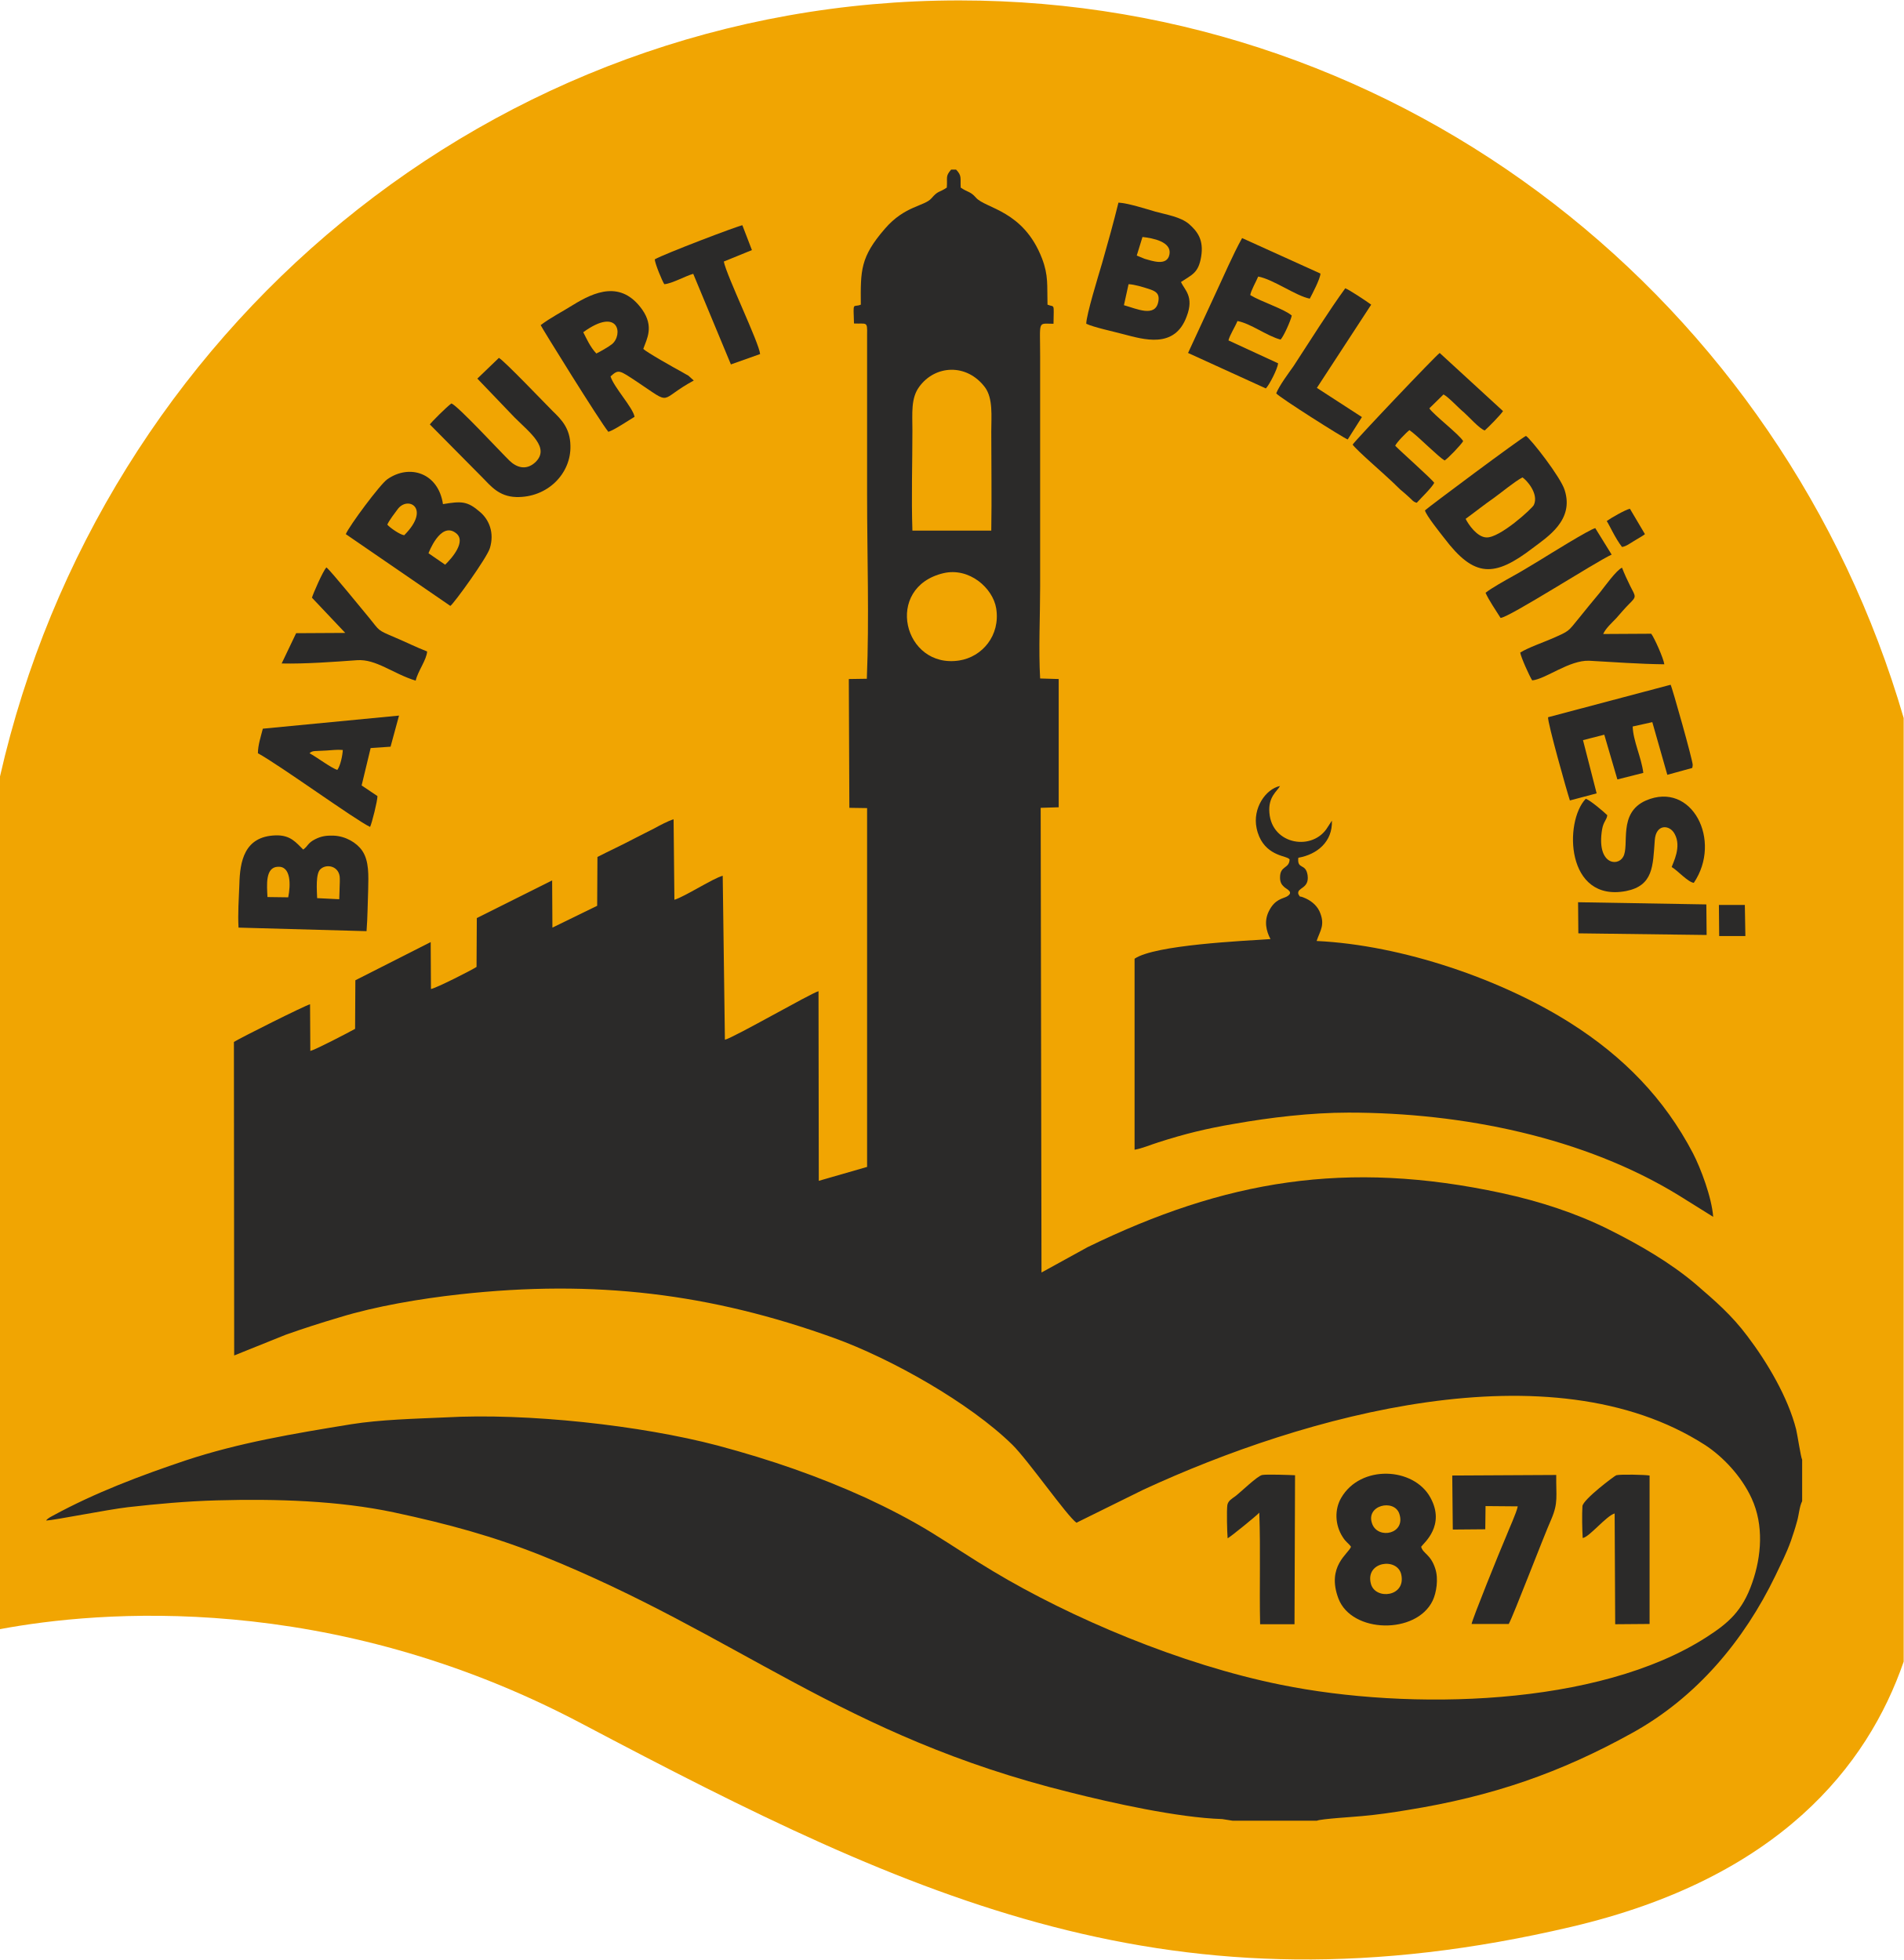
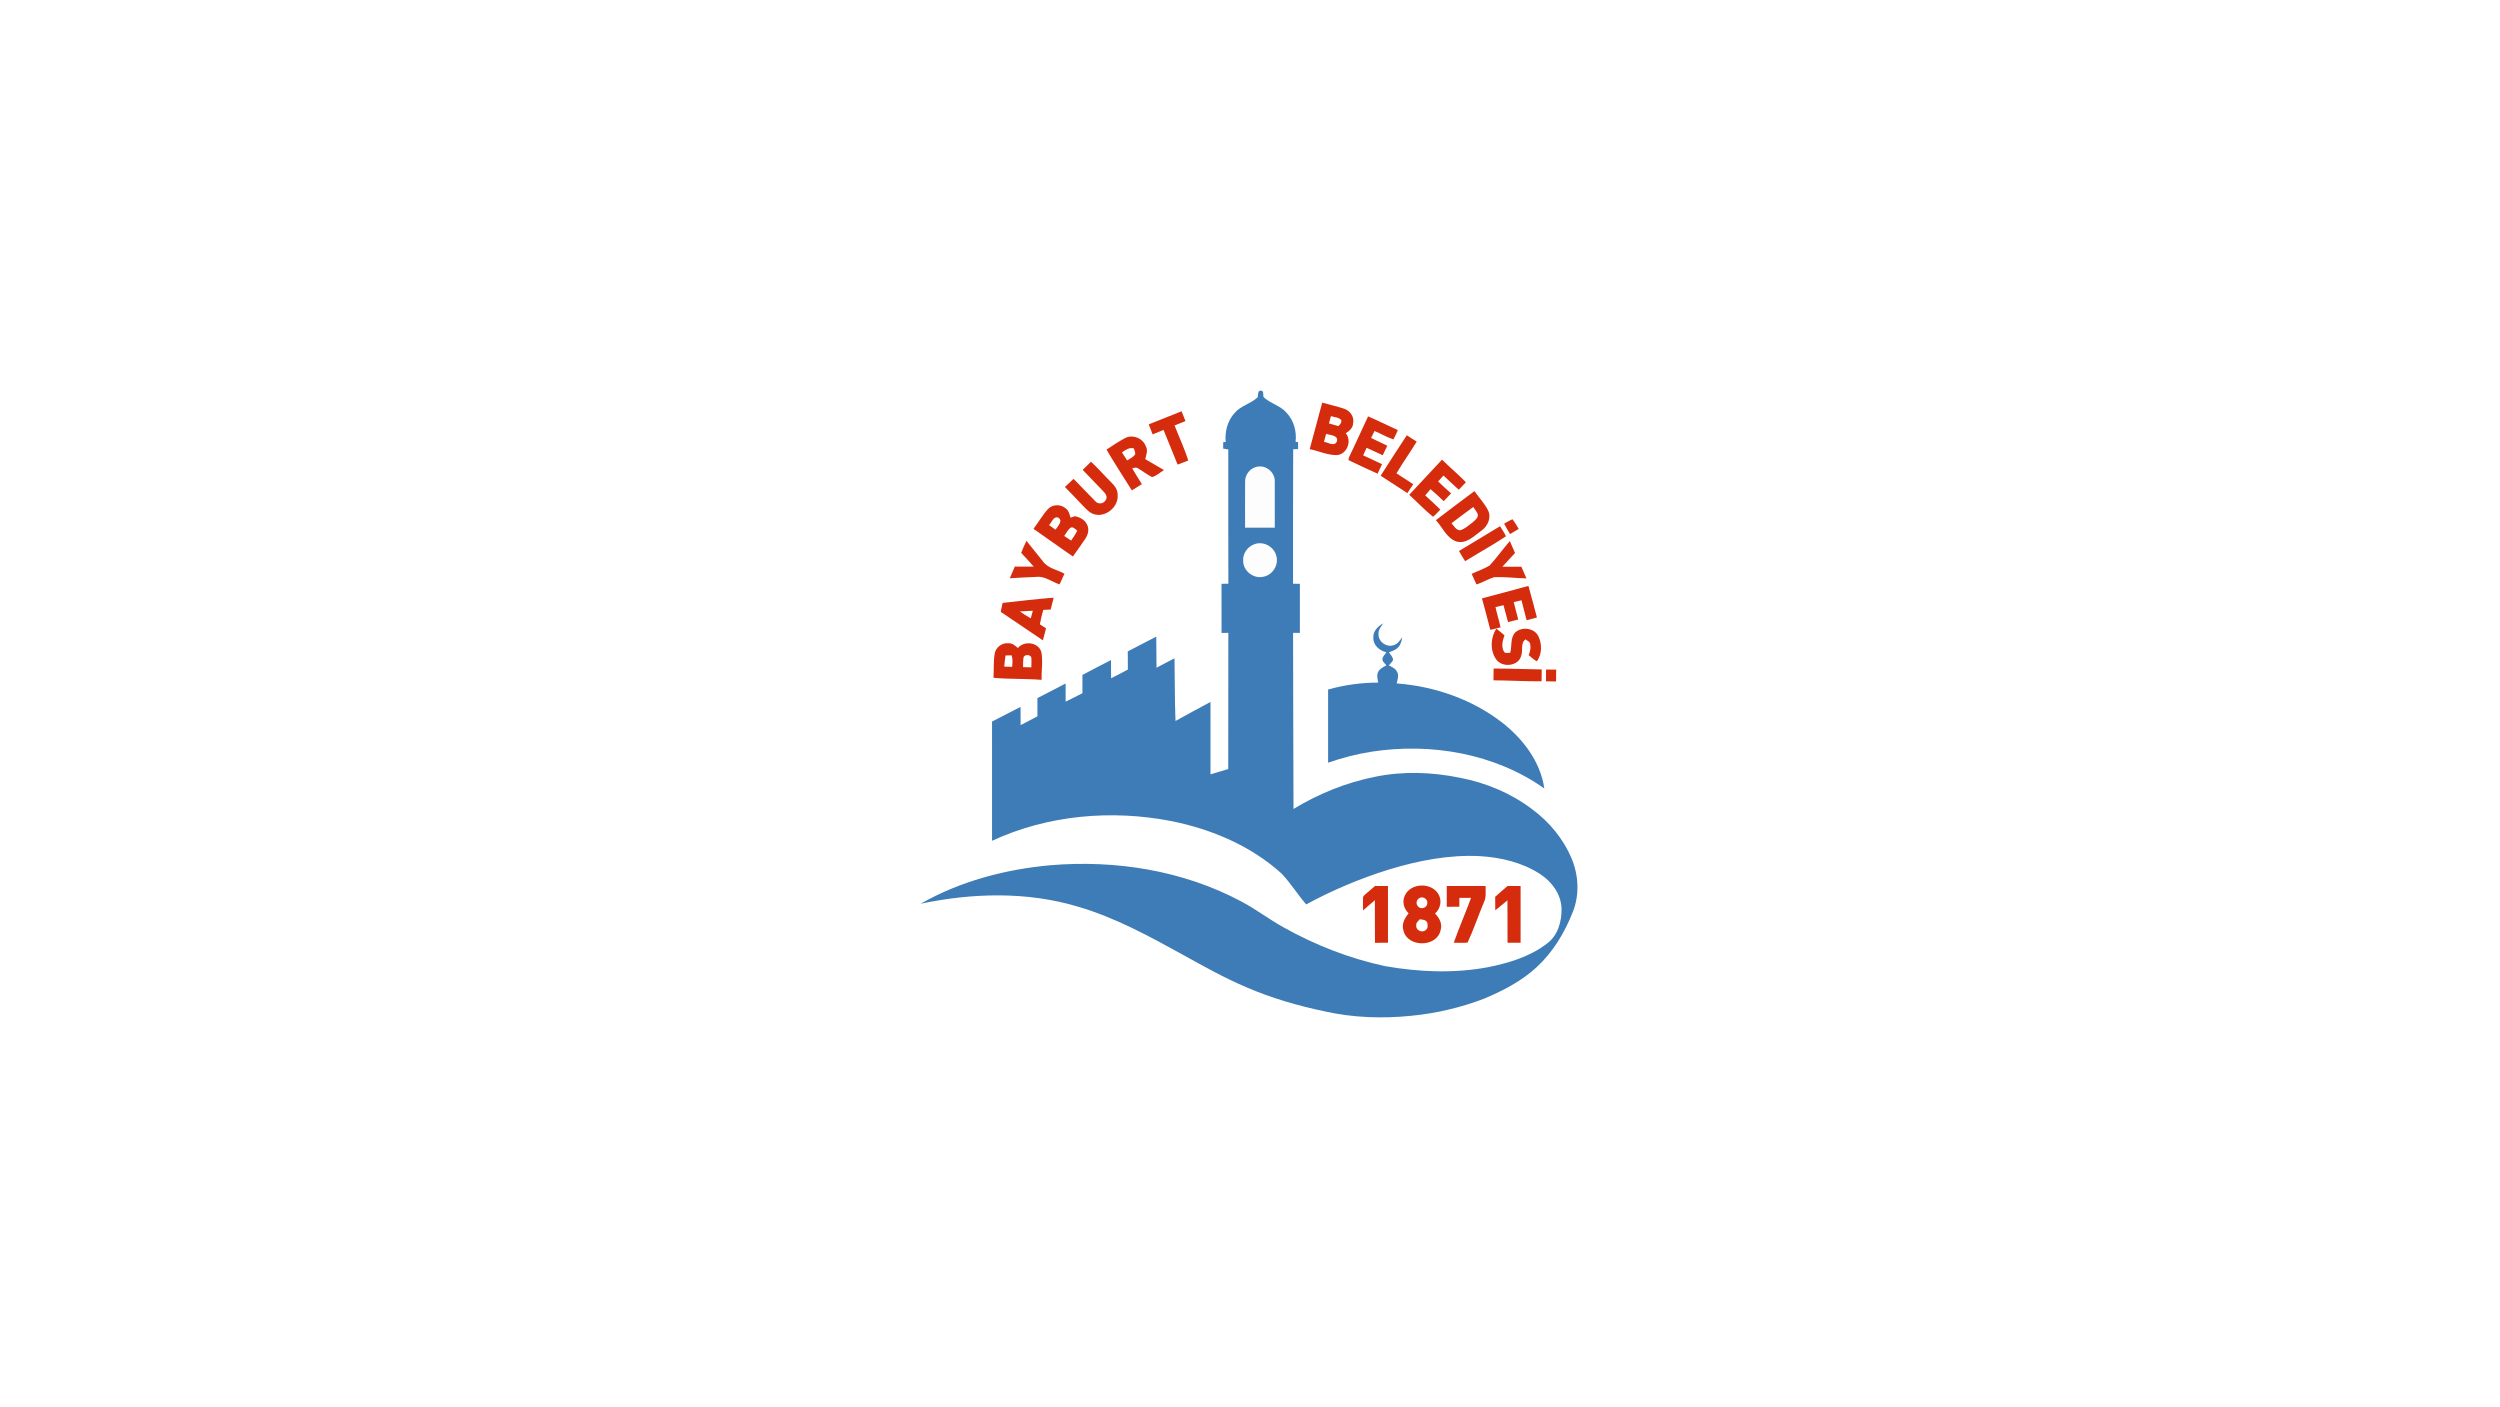
- <svg xmlns="http://www.w3.org/2000/svg" version="1.1" id="Layer_1" x="0px" y="0px" viewBox="0 0 637 656" style="enable-background:new 0 0 637 656;" xml:space="preserve">
-   <g id="Layer_x0020_1">
-     <path style="fill-rule:evenodd;clip-rule:evenodd;fill:#F1A502;" d="M321.012,0.139c149.501,0,275.622,101.372,315.988,240.188   v315.806c-12.055,34.978-41.827,72.513-111.235,88.769c-133.245,31.325-219.091-8.859-330.966-67.947   C110.231,532.205,32.695,539.146,0,545.265V259.871C33.791,111.1,164.661,0.139,321.012,0.139L321.012,0.139z" />
-     <path style="fill-rule:evenodd;clip-rule:evenodd;fill:#2B2A29;" d="M458.731,530.105c-2.009-7.489,8.767-8.95,10.137-3.196   C470.604,534.488,460.193,535.584,458.731,530.105z M459.188,510.104c-2.466-6.301,7.306-8.585,9.041-3.47   C470.512,513.392,461.197,515.31,459.188,510.104z M452.065,517.684c-0.731,2.283-8.311,6.484-4.201,17.352   c4.475,11.69,26.028,12.055,31.508,0.731c1.279-2.648,2.009-7.306,0.913-10.685c-1.553-4.932-4.11-5.023-4.749-7.397   c0.913-1.279,8.219-7.123,3.105-16.439c-5.571-10.229-23.38-11.142-29.864,0.091c-2.192,3.744-2.192,8.95,0.548,13.151   C450.421,516.223,451.151,516.406,452.065,517.684z" />
-     <path style="fill-rule:evenodd;clip-rule:evenodd;fill:#2B2A29;" d="M106.121,300.602c-0.091-2.648-0.548-8.219,1.096-9.681   c2.1-2.009,6.484-1.005,6.484,3.105v1.187l-0.183,5.754C113.518,300.967,106.121,300.602,106.121,300.602z M89.5,300.237   c-0.183-3.836-0.822-9.955,3.47-10.137c4.475-0.274,4.292,6.21,3.47,10.229L89.5,300.237z M79.819,310.465l42.832,1.187   c0.365-4.658,0.365-9.407,0.548-13.973c0.091-4.566,0.365-9.498-2.009-12.968c-1.827-2.648-5.48-4.84-9.498-5.023   c-2.557-0.091-4.201,0.183-6.21,1.187c-2.557,1.279-2.374,2.283-4.018,3.47c-2.374-2.283-4.201-4.932-9.315-4.749   c-10.411,0.365-11.872,8.676-12.055,16.439C79.91,300.602,79.545,305.99,79.819,310.465L79.819,310.465z" />
-     <path style="fill-rule:evenodd;clip-rule:evenodd;fill:#2B2A29;" d="M377.634,95.118c2.009,0.091,4.658,0.913,6.667,1.553   c2.283,0.731,3.836,1.461,3.288,4.292c-1.005,5.388-7.215,2.374-11.507,1.187L377.634,95.118z M382.291,79.319   c3.379,0.365,9.772,1.553,9.041,5.754c-0.731,4.201-5.936,2.192-8.311,1.553l-2.648-1.096L382.291,79.319z M395.168,94.388   c3.653-2.466,5.845-2.922,6.758-8.493c0.913-5.571-1.187-8.402-4.11-10.959c-2.831-2.374-7.58-3.105-11.233-4.11   c-3.105-0.913-9.133-2.831-12.329-3.014c-1.644,6.667-3.47,13.242-5.48,20.274c-1.187,4.018-5.297,17.352-5.297,20.274   c2.466,1.187,9.315,2.648,12.329,3.47c6.758,1.735,17.261,5.114,21.279-5.936C399.643,99.228,396.355,97.036,395.168,94.388z" />
-     <path style="fill-rule:evenodd;clip-rule:evenodd;fill:#2B2A29;" d="M143.382,185.166c0,0,3.927-10.594,9.041-6.849   c3.927,2.74-1.37,8.676-3.47,10.685L143.382,185.166L143.382,185.166z M129.592,175.577c0.731-1.553,2.557-3.927,3.379-5.023   c3.379-4.84,11.416-0.548,2.283,8.585C133.793,178.956,130.414,176.581,129.592,175.577L129.592,175.577z M115.71,178.773   l34.978,24.019c1.096-0.639,12.329-16.165,13.242-19.361c1.553-5.114-0.274-9.498-3.288-12.055   c-4.292-3.744-6.302-3.653-12.42-2.648c-1.553-10.503-11.233-13.516-18.631-8.311C127.217,162.06,116.898,175.942,115.71,178.773   L115.71,178.773z" />
-     <path style="fill-rule:evenodd;clip-rule:evenodd;fill:#2B2A29;" d="M195.164,111.192c11.964-8.676,13.425,0.913,9.589,4.018   c-1.005,0.822-4.201,2.648-5.206,3.105C197.447,116.123,196.169,113.11,195.164,111.192z M180.917,108.817   c0.091,0.457,19.726,32.147,22.649,35.709c1.918-0.548,6.758-3.836,8.767-5.023c-0.548-3.105-6.849-9.772-8.037-13.516   c2.74-2.466,2.831-2.192,9.041,1.918c12.055,8.037,6.667,6.028,18.813-0.548l-1.827-1.644c-0.639-0.365-1.37-0.731-2.1-1.187   c-2.374-1.279-11.964-6.667-12.968-7.763c1.187-3.379,3.653-7.397-0.365-13.151c-7.032-9.863-15.891-6.028-23.288-1.461   C188.132,104.342,184.296,106.26,180.917,108.817L180.917,108.817z" />
-     <path style="fill-rule:evenodd;clip-rule:evenodd;fill:#2B2A29;" d="M490.422,173.659c3.379-2.466,6.21-4.749,9.498-7.032   c3.014-2.192,6.576-5.206,9.498-6.849c1.37,0.822,5.571,5.48,3.836,9.224c-0.457,1.096-11.507,11.233-15.982,10.868   C494.257,179.686,491.426,175.668,490.422,173.659z M476.814,170.828c0.365,1.644,5.206,7.671,6.484,9.315   c10.046,13.242,16.713,13.151,29.59,3.288c4.932-3.744,13.882-9.315,10.685-19.361c-1.279-4.292-11.324-17.169-12.968-18.174   C508.687,146.809,477.819,169.823,476.814,170.828z" />
-     <path style="fill-rule:evenodd;clip-rule:evenodd;fill:#2B2A29;" d="M497.088,504.077l10.776,0.091   c-0.365,2.009-3.014,7.763-3.927,10.137c-1.827,4.201-11.507,28.128-11.507,29.224h12.42c1.553-2.74,11.598-29.133,14.247-35.069   c2.374-5.571,1.553-7.58,1.644-14.795l-34.795,0.183l0.183,18.083l10.868-0.091L497.088,504.077L497.088,504.077z" />
-     <path style="fill-rule:evenodd;clip-rule:evenodd;fill:#2B2A29;" d="M483.024,132.014c1.827,1.005,4.932,4.475,6.849,6.028   c1.553,1.37,5.206,5.48,6.941,6.028c1.37-1.187,5.297-5.206,6.119-6.484l-21.188-19.452c-1.461,1.005-28.494,29.498-29.133,30.686   c1.37,1.918,10.594,9.863,13.242,12.42c0.822,0.731,1.918,1.918,2.648,2.557c1.096,0.913,1.827,1.553,2.831,2.466   c1.005,0.822,1.461,1.735,2.74,2.009c1.553-1.735,4.932-4.932,5.845-6.667c-0.822-1.279-11.416-10.685-13.06-12.42   c0.457-1.096,3.744-4.475,4.749-5.206c0.091,0,0.183,0.091,0.274,0.183l0.731,0.548c2.557,2.009,8.859,8.311,10.776,9.407   c1.005-0.548,5.571-5.297,6.21-6.484c-1.37-2.283-9.955-8.859-11.324-10.959L483.024,132.014L483.024,132.014z" />
-     <path style="fill-rule:evenodd;clip-rule:evenodd;fill:#2B2A29;" d="M418.365,98.771c0.091-1.279,2.1-4.84,2.648-6.21   c5.023,0.913,12.603,6.484,17.261,7.397c0.731-1.37,3.562-6.758,3.562-8.402l-26.211-11.872   c-3.196,5.754-6.119,12.694-9.133,19.087l-8.95,19.361l26.028,11.872c1.187-1.187,3.927-6.575,4.11-8.402l-16.621-7.671   c0.457-1.827,2.192-4.475,3.014-6.484c4.475,0.822,9.863,5.023,14.43,6.21c1.005-1.005,3.379-6.301,3.744-8.037   C429.781,103.429,422.11,101.054,418.365,98.771L418.365,98.771z" />
-     <path style="fill-rule:evenodd;clip-rule:evenodd;fill:#2B2A29;" d="M552.889,241.697l5.023,17.626l8.311-2.283   c0.091-0.365,0.091,0,0.183-1.005c0.091-1.279-6.941-26.211-7.397-26.85l-41.005,10.868c-0.183,1.827,6.302,24.841,7.306,27.854   l8.95-2.374l-4.566-17.809l7.123-1.827l4.384,14.977l8.676-2.192c-0.639-5.206-3.379-10.594-3.562-15.525L552.889,241.697   L552.889,241.697z" />
-     <path style="fill-rule:evenodd;clip-rule:evenodd;fill:#2B2A29;" d="M159.729,126.717l12.42,12.968   c5.206,5.206,12.055,10.229,6.941,15.069c-3.105,2.831-6.302,1.644-8.585-0.548c-2.922-2.831-17.352-18.448-19.452-19.178   c-1.553,1.096-6.849,6.393-7.215,7.032l17.626,17.809c2.648,2.648,5.388,6.301,11.233,6.484   c10.594,0.274,18.448-7.945,18.174-17.169c-0.091-5.845-3.014-8.767-5.936-11.598c-2.74-2.74-16.073-16.713-17.991-17.809   L159.729,126.717L159.729,126.717z" />
-     <path style="fill-rule:evenodd;clip-rule:evenodd;fill:#2B2A29;" d="M103.564,252.108c1.096-1.005,1.644-0.639,5.662-0.913   c1.735-0.091,3.562-0.365,5.48-0.183c-0.091,1.918-0.822,5.297-1.827,6.667C110.779,257.04,105.847,253.295,103.564,252.108   L103.564,252.108z M87.947,243.889c-0.639,2.557-1.644,5.48-1.644,8.219c7.215,3.927,32.786,22.466,37.535,24.658   c0.639-1.37,2.466-8.676,2.466-10.32l-5.297-3.562l3.014-12.512l6.667-0.457l2.831-10.411L87.947,243.889L87.947,243.889z" />
-     <path style="fill-rule:evenodd;clip-rule:evenodd;fill:#2B2A29;" d="M566.77,295.488c9.589-14.156-0.639-34.156-15.982-27.581   c-9.589,4.201-5.388,15.069-7.671,18.905c-1.918,3.379-8.95,2.374-7.032-9.224c0.457-2.648,1.553-3.105,1.735-4.749   c-1.096-1.096-5.936-5.206-7.215-5.48c-7.306,7.671-6.667,34.704,13.516,30.868c9.133-1.827,8.95-8.402,9.589-16.987   c0.365-5.571,5.023-5.297,6.667-2.1c2.374,4.292-0.548,9.589-1.005,11.05C561.291,291.287,564.761,295.214,566.77,295.488   L566.77,295.488z" />
-     <path style="fill-rule:evenodd;clip-rule:evenodd;fill:#2B2A29;" d="M410.785,514.853c0.731-0.274,9.955-7.763,10.594-8.585   c0.457,12.786,0,24.841,0.274,37.352h11.507l0.183-49.864c-1.827-0.091-9.407-0.365-10.959-0.091   c-1.644,0.274-7.215,5.754-9.041,7.123c-1.096,0.822-2.374,1.461-2.648,2.922C410.42,505.538,410.602,512.844,410.785,514.853   L410.785,514.853z" />
-     <path style="fill-rule:evenodd;clip-rule:evenodd;fill:#2B2A29;" d="M529.6,514.762c2.192-0.274,7.854-7.397,10.685-8.219   l0.183,37.078l11.507-0.091v-49.681c-1.461-0.274-9.772-0.457-11.142-0.091c-0.457,0.091-11.05,8.037-11.324,10.32   C529.326,506.634,529.418,512.205,529.6,514.762L529.6,514.762z" />
-     <path style="fill-rule:evenodd;clip-rule:evenodd;fill:#2B2A29;" d="M104.386,200.052l11.142,11.781l-16.439,0.091l-4.84,10.137   c7.854,0.183,17.626-0.548,25.206-1.096c6.393-0.457,11.964,4.475,19.635,6.849c0.731-3.196,3.653-6.941,3.836-9.772   c-3.562-1.37-7.215-3.196-10.685-4.658c-6.21-2.648-5.023-2.1-8.767-6.667c-2.009-2.374-12.786-15.708-14.247-16.804   C108.039,191.102,104.66,198.956,104.386,200.052L104.386,200.052z" />
-     <path style="fill-rule:evenodd;clip-rule:evenodd;fill:#2B2A29;" d="M536.45,212.198c0.822-1.918,3.105-3.927,4.384-5.297   c1.279-1.461,2.831-3.288,4.201-4.658c2.648-2.648,2.374-2.374,0.457-6.119c-0.913-1.827-2.009-4.201-2.74-6.119   c-1.827,0.731-5.936,6.484-7.397,8.311c-2.466,2.922-4.658,5.662-7.032,8.585c-3.744,4.566-3.014,4.201-9.041,6.849   c-2.74,1.187-7.945,3.014-10.594,4.658c0.274,1.644,3.105,7.945,4.018,9.315c4.566-0.457,12.42-6.849,19.087-6.575   c8.219,0.457,16.804,1.096,25.115,1.187c-0.274-2.009-3.288-8.767-4.384-10.229L536.45,212.198L536.45,212.198z" />
-     <path style="fill-rule:evenodd;clip-rule:evenodd;fill:#2B2A29;" d="M219.091,86.808c0.091,1.461,2.466,7.215,3.196,8.311   c2.557-0.183,7.032-2.74,9.681-3.47l12.603,30.32l9.772-3.47c-0.274-3.653-11.233-26.211-12.146-30.96l9.407-3.836l-3.196-8.311   C247.22,75.483,222.197,84.981,219.091,86.808L219.091,86.808z" />
-     <path style="fill-rule:evenodd;clip-rule:evenodd;fill:#2B2A29;" d="M458.823,101.968c-1.461-1.096-7.397-5.023-8.676-5.48   c-5.206,7.123-12.055,17.991-17.352,26.119c-1.553,2.192-4.749,6.484-5.754,9.041c0.913,1.279,22.832,15.16,23.927,15.434   l4.749-7.489l-15.069-9.772L458.823,101.968L458.823,101.968z" />
-     <path style="fill-rule:evenodd;clip-rule:evenodd;fill:#2B2A29;" d="M502.111,206.81c2.831-0.091,32.055-18.905,37.17-21.188   l-5.48-8.859c-2.009,0.457-15.617,8.95-18.448,10.685c-2.922,1.735-6.119,3.744-9.133,5.388c-2.466,1.37-7.215,4.018-9.133,5.571   C498.184,200.874,500.559,204.344,502.111,206.81L502.111,206.81z" />
-     <polygon style="fill-rule:evenodd;clip-rule:evenodd;fill:#2B2A29;" points="528.139,312.383 571.062,312.931 570.971,302.703    528.048,301.972  " />
-     <path style="fill-rule:evenodd;clip-rule:evenodd;fill:#2B2A29;" d="M537.637,174.389c0.913,1.37,2.831,5.754,5.114,8.676   c1.37-0.183,2.648-1.187,4.018-2.009l2.74-1.644c0.548-0.365,0.457-0.274,0.913-0.639l-5.023-8.493   C543.939,170.554,539.007,173.385,537.637,174.389L537.637,174.389z" />
-     <polygon style="fill-rule:evenodd;clip-rule:evenodd;fill:#2B2A29;" points="575.264,313.296 584.031,313.296 583.848,302.885    575.172,302.885  " />
-     <path style="fill-rule:evenodd;clip-rule:evenodd;fill:#2B2A29;" d="M315.715,191.833c8.676-2.009,16.53,5.023,17.626,11.781   c1.461,9.133-4.749,16.256-12.329,17.443C302.29,223.979,295.623,196.582,315.715,191.833L315.715,191.833z M305.303,177.586   c-0.365-11.05,0-22.466,0-33.608c0-5.662-0.548-10.685,2.283-14.521c5.297-7.306,15.891-7.945,22.01,0.183   c2.74,3.744,2.101,9.681,2.101,14.795c0,10.959,0.183,22.101,0,33.151H305.303z M412.429,609.376h28.22   c1.461-0.639,12.603-1.279,15.16-1.552c5.114-0.457,10.137-1.187,15.069-2.009c28.494-4.566,51.325-12.512,75.344-25.845   c21.462-11.872,37.352-30.868,47.855-52.604c2.009-4.292,3.562-7.123,5.206-11.69c0.731-2.192,1.37-4.018,2.009-6.393   c0.639-2.1,0.822-5.114,1.735-6.849v-13.882c-0.457-0.822-1.553-8.219-2.009-10.137c-2.74-10.776-9.681-22.466-16.256-31.142   c-5.388-7.215-10.868-11.872-17.535-17.626c-8.219-6.941-18.448-12.968-29.316-18.357c-10.503-5.206-22.649-9.224-35.343-11.964   c-52.056-11.233-92.696-4.292-138.633,18.083l-15.434,8.493l-0.274-155.528l6.028-0.183v-42.923l-6.21-0.183   c-0.548-9.589,0-20.914,0-30.686v-77.262c0-12.146-0.913-10.776,4.475-10.776c0.091-7.215,0.457-5.388-2.009-6.393   c-0.183-6.484,0.365-9.681-1.827-15.434c-6.21-16.165-18.905-16.713-22.101-20.366c-1.918-2.192-2.74-1.735-5.114-3.379   c-0.183-3.288,0.457-3.927-1.553-6.028h-1.644c-2.009,2.283-1.187,2.557-1.461,6.028c-2.74,1.827-2.831,0.913-5.114,3.562   c-2.374,2.74-8.95,2.466-15.617,10.229c-8.219,9.498-8.128,13.882-8.037,25.389c-2.648,1.096-2.557-1.461-2.283,6.301   c4.292,0.183,4.475-0.822,4.384,3.653v53.7c0,20.092,0.731,41.462-0.091,61.554l-6.028,0.091l0.183,43.106l5.936,0.091v120.094   l-16.165,4.658l-0.091-63.472c-2.831,0.822-27.946,15.343-31.325,16.256l-0.731-54.887c-3.196,0.822-12.603,6.941-16.165,8.037   l-0.274-26.941c-1.644,0.457-4.749,2.1-6.393,3.014c-2.1,1.096-4.201,2.101-6.484,3.288c-4.11,2.192-8.493,4.201-12.603,6.302   l-0.091,16.347l-14.977,7.306l-0.091-15.799l-25.206,12.603l-0.091,16.347c-1.461,1.005-13.516,7.123-15.251,7.397l-0.091-15.708   l-25.206,12.786l-0.091,16.256c-2.283,1.279-13.151,6.941-14.977,7.397l-0.091-15.617c-1.279,0.183-23.471,11.324-25.48,12.603   l0.091,104.934l17.261-6.941c5.936-2.1,11.598-3.927,18.083-5.845c11.872-3.653,26.85-6.21,40.092-7.671   c45.389-5.023,84.02-0.274,125.3,14.612c19.178,6.941,45.389,21.736,59.636,35.709c5.297,5.206,18.265,23.836,21.462,26.119   l22.375-11.05c53.882-24.932,136.35-48.129,187.949-14.977c6.028,3.927,12.238,10.503,15.617,17.9   c4.11,8.95,3.288,19.361,0.183,28.22c-3.288,9.498-8.037,13.516-15.251,18.174c-36.256,23.38-99.637,24.658-142.377,15.982   c-33.608-6.758-70.504-22.466-96.349-37.992c-7.215-4.292-13.516-8.585-20.64-12.968c-6.667-4.11-14.43-8.128-21.918-11.598   c-15.891-7.215-31.599-12.694-49.681-17.535c-25.663-6.758-63.746-10.959-91.144-9.407c-10.32,0.457-21.644,0.731-31.416,2.283   c-19.635,3.196-37.535,6.21-55.252,12.055c-15.251,5.114-30.503,10.868-44.567,18.539c-0.822,0.457-1.827,0.913-2.283,1.644   c2.648-0.091,20.366-3.653,27.398-4.475c9.681-1.096,19.726-2.009,29.772-2.283c19.909-0.548,40.64,0.091,59.179,4.018   c18.357,3.927,33.334,8.037,49.59,14.521c65.846,26.485,100.185,60.275,176.625,79.18c13.699,3.47,36.165,8.493,50.96,8.95   L412.429,609.376L412.429,609.376z" />
-     <path style="fill-rule:evenodd;clip-rule:evenodd;fill:#2B2A29;" d="M444.302,276.766c-4.84,8.219-18.722,6.119-19.544-4.749   c-0.457-5.388,2.648-7.215,3.562-8.95c-4.84,1.005-9.224,7.489-7.854,14.064c1.735,8.493,8.676,9.224,10.229,9.955   c0.731,0.365,0.274,0.091,0.822,0.548c-0.091,3.196-3.196,2.009-3.196,6.028c0,1.553,0.457,2.374,1.37,3.196   c0.913,0.822,3.379,1.735,0.913,3.196c-1.279,0.731-4.018,0.822-6.028,4.932c-1.644,3.288-0.913,6.576,0.548,9.315   c-9.224,0.639-38.631,1.918-45.48,6.575v63.928c2.374-0.365,5.571-1.735,7.945-2.466c8.767-2.831,16.256-4.658,25.48-6.21   c11.872-2.1,25.571-3.744,38.174-3.744c37.992,0,78.815,8.219,110.596,27.763l11.416,7.123c-0.457-6.484-4.201-16.347-6.758-21.279   c-9.589-18.357-23.288-32.329-40.823-43.471c-23.105-14.703-56.44-26.211-85.116-27.581c1.187-3.562,3.014-5.388,0.913-10.046   c-1.096-2.192-3.105-3.653-5.206-4.475c-1.735-0.731-1.005,0.183-1.827-1.187c-0.548-2.283,3.744-1.644,3.105-6.301   c-0.639-4.201-3.562-1.735-3.105-5.845c6.301-1.096,11.507-5.388,11.233-12.42L444.302,276.766L444.302,276.766z" />
+ <svg xmlns="http://www.w3.org/2000/svg" version="1.1" id="Layer_1" x="0px" y="0px" viewBox="0 0 1920 1080" style="enable-background:new 0 0 1920 1080;" xml:space="preserve">
+   <g>
+     <path style="fill:#FDFDFD;" d="M956.25,369.769c-0.13-5.76,4.62-11.11,10.4-11.48c6.46-0.76,12.68,4.99,12.37,11.5   c0.06,11.82-0.03,23.64,0.02,35.47c-7.61-0.02-15.22,0.02-22.83-0.03C956.26,393.409,956.14,381.589,956.25,369.769 M963.7,417.849   c6.81-2.39,14.86,2.1,16.51,9.09c2.02,6.81-2.75,14.58-9.7,15.94c-7.48,2-15.78-4.27-15.76-12.04   C954.27,425.109,958.25,419.509,963.7,417.849L963.7,417.849z" />
+     <path style="fill:#3E7CB7;" d="M966.01,304.979c0.33-1.7-0.23-5.45,2.45-4.93c2.46,0.06,1.37,3.33,1.97,4.92   c5.28,5.11,13.08,6.49,17.82,12.24c5.5,5.9,7.68,14.24,6.77,22.17c0.48,0.04,1.43,0.12,1.9,0.17c0,1.77,0,3.54,0,5.32   c-0.94,0.04-2.82,0.14-3.76,0.19c-0.2,34.42-0.01,68.84-0.1,103.27c1.74,0,3.49,0,5.24,0.01c-0.03,12.56-0.04,25.13,0,37.7   c-1.75,0-3.49,0.01-5.22,0.02c0.16,45.07,0.1,90.15,0.33,135.23c19.26-11.69,40.42-20.31,62.55-24.7   c21.6-4.49,44.03-3.66,65.57,0.79c19.92,3.85,39.12,11.9,55.3,24.22c13.12,9.69,23.87,22.71,30.21,37.78   c5.33,12.89,6.16,27.91,0.89,40.96c-6.17,15.78-15.11,30.74-27.63,42.3c-11.65,10.87-26.03,18.26-40.61,24.37   c-18,6.88-36.93,11.32-56.12,13.14c-21.99,2.22-44.4,1.46-66.01-3.38c-20.62-4.31-40.98-10.17-60.33-18.56   c-16.94-7.16-32.97-16.2-49.03-25.09c-25.72-14.2-51.78-28.43-80.11-36.74c-39.23-11.84-81.31-10.67-121.09-2.3   c30.37-17.28,64.9-26.42,99.56-29.57c50.08-4.23,101.98,3.94,146.59,27.73c11.38,5.94,21.53,13.89,32.78,20.05   c24.28,13.57,50.49,23.83,77.7,29.67c25.97,4.6,52.81,5.73,78.84,0.91c15.92-3.18,32.13-7.97,45.22-17.92   c8.59-6.01,11.84-17.15,11.56-27.2c-0.3-10.93-7.38-20.54-16.27-26.36c-13.75-9.03-30.27-12.92-46.51-13.88   c-23.71-1.2-47.31,3.44-69.89,10.32c-21.94,6.82-43.21,15.81-63.42,26.75c-6.59-7.61-11.9-16.27-18.81-23.59   c-23.48-21.35-53.7-34.09-84.54-40.35c-46.02-9.02-95.18-4.73-137.92,15.09c-0.01-30.52,0-61.04-0.01-91.56   c7.33-3.71,14.59-7.55,21.9-11.29c0.02,4.66,0,9.33,0.06,14c4.31-2.23,8.66-4.42,12.91-6.77c-0.05-4.66-0.05-9.32-0.02-13.97   c7.27-3.66,14.44-7.5,21.68-11.21c0.01,4.64,0,9.27,0,13.91c4.37-2.02,8.62-4.29,12.9-6.48c0.06-4.66,0.05-9.32,0-13.98   c7.23-3.97,14.63-7.64,21.94-11.46c0.02,4.67,0.01,9.34,0.06,14.02c4.32-2.19,8.64-4.39,12.89-6.72c-0.1-4.65-0.08-9.3-0.08-13.95   c7.27-3.82,14.6-7.52,21.88-11.33c-0.02,7.96,0.28,15.92,0.2,23.89c4.6-2.43,9.17-4.91,13.82-7.23   c0.31,16.03,0.12,32.08,0.77,48.11c8.94-4.91,17.84-9.87,26.87-14.59c0.02,18.53,0.02,37.06,0,55.59   c4.55-1.33,9.08-2.75,13.63-4.09c0.12-34.86-0.02-69.72,0.07-104.57c-1.74,0.01-3.48,0.02-5.21,0.04   c-0.07-12.58-0.01-25.15-0.03-37.73c1.75-0.03,3.51-0.05,5.27-0.08c-0.12-34.35-0.03-68.71-0.05-103.06   c-1.32-0.23-2.63-0.46-3.94-0.69c0.01-1.66,0.01-3.31,0.02-4.96c0.48-0.04,1.44-0.12,1.92-0.16c-0.73-7.88,1.31-16.17,6.74-22.09   C952.81,311.469,960.7,310.119,966.01,304.979 M956.25,369.769c-0.11,11.82,0.01,23.64-0.04,35.46c7.61,0.05,15.22,0.01,22.83,0.03   c-0.05-11.83,0.04-23.65-0.02-35.47c0.31-6.51-5.91-12.26-12.37-11.5C960.87,358.659,956.12,364.009,956.25,369.769 M963.7,417.849   c-5.45,1.66-9.43,7.26-8.95,12.99c-0.02,7.77,8.28,14.04,15.76,12.04c6.95-1.36,11.72-9.13,9.7-15.94   C978.56,419.949,970.51,415.459,963.7,417.849 M1054.74,489.829c-0.4-5.06,3.53-8.83,7.56-11.14c-1.57,2.52-3.86,4.95-3.61,8.15   c-0.4,5.9,6.33,10.73,11.81,8.57c3.05-0.82,4.67-3.74,6.5-6.05c-0.65,2.7-1.12,5.67-3.16,7.73c-1.85,2.11-4.62,2.91-7.14,3.87   c1.16,1.89,3.21,3.57,3.16,5.96c-0.8,1.55-2.09,2.77-3.25,4.05c2.39,1.32,5.3,2.44,6.42,5.17c1.5,2.79,0.21,5.88-0.39,8.73   c28.79,2.18,57.36,11.98,80.39,29.58c16.34,12.57,29.99,30.26,33.02,51.11c-38.02-26.93-87.08-35.28-132.63-28.27   c-11.38,1.77-22.57,4.67-33.44,8.48c0-18.74,0.01-37.48,0-56.22c12.49-3.52,25.47-5.31,38.45-5.31c-0.4-2.76-1.37-5.82,0.12-8.42   c1.28-2.44,3.93-3.55,6.2-4.84c-1.22-1.55-3.35-2.92-3.05-5.17c0.45-1.91,2.05-3.23,3.06-4.83   C1059.53,499.789,1054.52,495.589,1054.74,489.829L1054.74,489.829z" />
+     <path style="fill:#D52C0D;" d="M1005.86,344.949c3.22-11.9,6.37-23.82,9.6-35.72c5.62,1.63,11.38,2.78,16.91,4.7   c4.48,1.48,7.81,6.18,6.84,10.98c-0.05,3.56-2.82,6.12-5.67,7.8c4.99,5.9,0.92,16.32-6.89,16.81   C1019.49,349.589,1012.8,346.349,1005.86,344.949 M1022.14,319.619c-0.5,1.86-1.02,3.72-1.5,5.58c2.41,0.69,4.83,1.34,7.24,2.04   c1.26-1.27,2.65-2.64,2.19-4.63C1028.07,320.419,1024.82,320.409,1022.14,319.619 M1016.81,339.309c3.26,0.51,8.26,4,10-0.47   c1.13-4.67-5.36-4.55-8.34-5.67C1017.93,335.219,1017.37,337.269,1016.81,339.309 M882.24,325.919   c8.45-3.24,16.77-6.82,25.21-10.07c1.02,2.51,2.05,5.01,3.01,7.54c-2.79,1.14-5.58,2.27-8.38,3.36c3.43,9,7.66,17.73,10.49,26.94   c-2.73,1.03-5.44,2.12-8.17,3.12c-3.64-8.86-7.17-17.75-10.79-26.62c-2.8,1.14-5.6,2.26-8.39,3.42   C884.16,331.069,883.18,328.499,882.24,325.919 M1036.35,350.589c4.78-10.27,9.64-20.5,14.34-30.81c7.7,3.3,15.21,7.05,22.83,10.52   c-1.05,2.42-2.04,4.88-3.36,7.18c-5.05-1.68-9.64-4.46-14.56-6.46c-0.85,1.79-1.74,3.56-2.6,5.33c4.09,2.09,8.3,3.93,12.43,5.92   c-1.14,2.47-2.29,4.92-3.46,7.37c-4.15-1.91-8.27-3.87-12.43-5.74c-0.89,1.94-1.77,3.87-2.62,5.83c4.86,2.18,9.67,4.49,14.5,6.77   c-1.17,2.41-2.29,4.85-3.43,7.27c-7.27-3.28-14.52-6.59-21.69-10.08C1034.88,353.159,1036.1,351.509,1036.35,350.589    M1060.34,365.359c6.54-10.47,13.37-20.75,20.11-31.08c2.48,1.69,5.01,3.31,7.59,4.86c-5.01,8.24-10.63,16.09-15.56,24.38   c4.29,2.79,8.57,5.58,12.88,8.35c-1.48,2.3-2.96,4.59-4.49,6.84C1074.04,374.239,1067.19,369.809,1060.34,365.359 M863.97,336.489   c5.91-3.13,13.86,0.06,16.07,6.35c1.69,3.12,0.27,6.61-0.49,9.77c4.84,2.73,9.55,5.66,14.38,8.4c-2.99,1.84-5.75,4.49-9.18,5.38   c-3.88-1.9-7.21-4.73-10.99-6.81c-1.27-0.93-2.86-0.08-4.23-0.03c2.28,4.19,4.91,8.18,7.4,12.26c-2.56,1.59-5.12,3.2-7.66,4.82   c-6.52-10.42-13.27-20.72-19.45-31.33C854.4,342.159,859.1,339.159,863.97,336.489 M861.66,347.439c1.33,2.06,2.67,4.12,3.99,6.18   c2.17-1.41,4.79-2.48,6.19-4.79c0.16-1.57-0.66-3-1.05-4.48C867.28,343.439,864.38,345.549,861.66,347.439 M1082.28,380.019   c8.38-9.02,16.78-18.02,25.19-27.01c6.01,5.89,12.47,11.32,18.34,17.35c-1.85,1.89-3.67,3.81-5.47,5.75   c-4.04-3.52-7.84-7.3-11.78-10.92c-1.35,1.52-2.72,3.04-4.07,4.56c3.25,3.13,6.57,6.18,9.94,9.17c-1.85,2.04-3.74,4.04-5.68,6   c-3.29-3.16-6.6-6.3-10.08-9.24c-1.38,1.58-2.76,3.17-4.11,4.79c3.94,3.53,7.81,7.16,11.6,10.86c-1.78,1.93-3.52,3.92-5.59,5.54   C1094.09,391.699,1088.43,385.569,1082.28,380.019 M831.51,360.839c2.14-2.07,4.27-4.15,6.4-6.23   c5.35,4.92,10.08,10.46,15.24,15.56c2.61,2.58,5.28,5.68,5.18,9.59c0.97,8.9-8.1,17.08-16.84,15.47c-3.79-0.64-6.64-3.49-9.17-6.18   c-4.72-5.12-9.68-10.01-14.47-15.05c2.22-2.08,4.43-4.17,6.65-6.25c5.67,5.69,11.12,11.61,16.8,17.29c2,2.35,6.12,2.03,7.65-0.69   c1.92-2.13,0.48-4.97-1.27-6.65C842.28,372.089,836.91,366.449,831.51,360.839 M1102.77,399.479c9.81-7.51,19.71-14.92,29.61-22.31   c3.45,5.06,7.89,9.49,10.56,15.04c2.6,5.66-0.54,12.14-5.37,15.44c-5.56,4.04-11.43,10.37-19.02,8.21   C1110.97,413.269,1107.87,405.009,1102.77,399.479 M1114.76,401.839c1.89,2.08,3.54,5.55,6.8,5.4c3.6-1.12,6.42-3.83,9.4-6.04   c1.87-1.7,4.66-3.6,3.91-6.52c-0.9-1.91-2.21-3.58-3.4-5.3C1125.81,393.409,1120.32,397.679,1114.76,401.839 M804.77,391.039   c3.52-3.98,10.09-3.92,13.92-0.42c2.2,1.65,2.73,4.47,3.49,6.94c1.14-0.38,2.28-0.76,3.42-1.15c3.68,0.88,7.44,2.68,9.15,6.27   c1.99,3.53,0.94,7.88-1.21,11.08c-3.09,4.61-6.37,9.1-9.57,13.64c-10.05-7.15-20.23-14.1-30.26-21.27   C797.53,401.199,800.56,395.649,804.77,391.039 M805.67,403.289c1.63,1.2,3.28,2.36,4.95,3.5c1.61-2.51,6.15-6.85,2.09-9.26   C809.06,396.209,807.75,401.259,805.67,403.289 M822.02,405.359c-2,1.72-3.23,4.12-4.71,6.27c1.78,1.16,3.54,2.34,5.31,3.52   c1.7-2.43,3.36-4.9,4.73-7.52C825.92,406.429,824.1,404.139,822.02,405.359 M1155.17,402.189c2.11-1.17,4.15-2.5,6.4-3.4   c1.86,2.3,3.26,4.92,4.81,7.43c-2.2,1.36-4.43,2.67-6.67,3.96C1158.16,407.539,1156.6,404.899,1155.17,402.189 M1120.51,423.139   c10.5-6.34,21.07-12.56,31.51-19c1.59,2.53,3.34,5,4.55,7.75c-10.17,6.78-20.96,12.63-31.33,19.11   C1123.54,428.449,1121.97,425.829,1120.51,423.139 M784.26,424.599c1.24-3.13,2.57-6.2,4.05-9.22c4.09,5.14,8.28,10.2,12.35,15.35   c3.8,5.76,11.16,6.73,16.84,9.88c-1.25,2.73-2.48,5.48-3.74,8.21c-6.03-1.94-11.46-6.66-18.12-5.74   c-6.71,0.27-13.43,0.55-20.13,1.05c1.24-3.02,2.56-6.02,3.87-9.01c4.85-0.05,9.71-0.03,14.56,0.05   C790.7,431.659,787.61,427.999,784.26,424.599 M1144.01,434.359c5.49-5.99,10.19-12.67,15.52-18.8c1.38,3.02,2.75,6.05,4.03,9.12   c-3.32,3.47-6.49,7.06-9.73,10.59c4.87,0,9.73-0.11,14.6-0.01c1.24,3.01,2.56,5.98,3.88,8.95c-8.22-0.17-16.43-1.26-24.65-0.98   c-4.73,1.43-9.01,4.1-13.71,5.66c-1.25-2.71-2.47-5.44-3.71-8.15C1134.79,438.539,1139.66,436.929,1144.01,434.359    M1138.14,459.589c11.88-3.27,23.8-6.41,35.7-9.6c2.26,8.06,4.38,16.16,6.53,24.24c-2.63,0.75-5.26,1.46-7.9,2.15   c-1.24-5.14-2.77-10.2-3.95-15.35c-2.01,0.41-3.98,0.93-5.96,1.4c1.03,4.49,2.34,8.9,3.45,13.36c-2.63,0.61-5.23,1.31-7.83,1.98   c-1.21-4.32-2.39-8.64-3.49-12.98c-2.07,0.42-4.12,0.9-6.15,1.43c1.08,5.26,2.8,10.35,3.9,15.6c-2.63,0.63-5.24,1.35-7.9,1.89   C1142.59,475.619,1140.31,467.619,1138.14,459.589 M770.02,463.059c13.05-1.5,26.12-2.99,39.21-4.06c-0.8,3.04-1.58,6.08-2.33,9.14   c-1.89,0.08-3.78,0.16-5.67,0.25c-1.02,3.67-1.98,7.36-2.62,11.12c1.58,1.02,3.17,2.02,4.76,3.04c-0.81,3.07-1.6,6.15-2.42,9.22   c-10.77-7.34-21.61-14.58-32.41-21.89C768.98,467.599,769.49,465.329,770.02,463.059 M783.2,469.569c2.74,1.9,5.54,3.71,8.45,5.34   c0.52-1.95,1.03-3.9,1.56-5.85C789.87,469.189,786.53,469.329,783.2,469.569 M1163.6,485.829c5.04-4.81,14.83-3.67,17.92,2.9   c2.86,5.92,2.77,13.75-1.19,19.18c-2.36-1.22-4.28-3.1-6.31-4.78c1.16-2.58,1.71-5.43,1.21-8.24c-0.04-2.06-2.33-2.74-3.66-3.87   c-4.1,3-1.67,8.55-3.32,12.67c-2.12,8.16-14.82,9.3-19.27,2.58c-4.72-6.8-4.36-16.7,0.29-23.46c2.06,1.71,4.12,3.43,6.21,5.12   c-1.52,3.9-2.66,8.64-0.45,12.49c0.93,1.74,3.23,0.78,4.81,0.95C1161.31,496.259,1159.74,490.059,1163.6,485.829 M763.96,501.859   c0.88-4.87,5.74-8.46,10.68-7.81c2.9-0.25,5.07,1.88,7.07,3.64c4.89-5.85,15.76-4.53,18.06,3.09c1.28,7.02,0.04,14.25,0.13,21.36   c-12.28-1.06-24.65-0.42-36.91-1.59C763.43,514.329,762.83,508.019,763.96,501.859 M786.16,504.549c-0.55,2.56-0.35,5.21-0.45,7.81   c2.12,0.05,4.23,0.1,6.35,0.16c0.01-2.66,0.33-5.36-0.1-8C790.72,502.669,787.32,502.569,786.16,504.549 M771.27,511.959   c2.01,0.07,4.02,0.12,6.03,0.19c0.44-2.95,0.47-5.94-0.34-8.84c-1.57,0.01-3.15,0.04-4.72,0.09   C771.8,506.239,771.52,509.099,771.27,511.959 M1147.09,513.429c12.33-0.02,24.64,0.56,36.96,0.7c-0.06,3.03-0.1,6.06-0.13,9.1   c-12.33,0.11-24.63-0.67-36.94-0.74C1147.03,519.469,1147.06,516.449,1147.09,513.429 M1187.38,514.219c2.59-0.02,5.18,0,7.77,0.02   c-0.04,3.04-0.08,6.09-0.12,9.14c-2.58-0.03-5.15-0.07-7.72-0.13C1187.33,520.239,1187.36,517.229,1187.38,514.219    M1056.08,680.419c3.29,0.01,6.59,0.02,9.88,0.03c0.04,14.53,0.05,29.06,0,43.59c-3.33,0.01-6.66,0-9.99,0.01   c-0.11-10.9,0-21.79-0.06-32.68c-3.08,2.56-6.1,5.18-9.06,7.87c-0.05-3.16-0.19-6.32-0.04-9.48c-0.21-1.32,0.92-2.11,1.73-2.9   C1051,684.659,1053.61,682.609,1056.08,680.419 M1078.85,687.939c4.37-10.21,21.24-10.51,26.17-0.64   c2.51,4.83,1.08,10.81-2.95,14.35c3.46,3.23,5.9,8.15,4.25,12.92c-2.83,13.09-25.35,13.21-28.42,0.23   c-1.76-4.89,0.88-9.72,3.94-13.4C1078.16,698.009,1076.67,692.559,1078.85,687.939 M1089.8,689.919c-2.18,1.29-2.54,4.64-0.63,6.31   c2.13,2.61,7.03,0.85,7-2.53C1096.72,690.379,1092.42,687.869,1089.8,689.919 M1087.67,710.889c-0.37,3.67,4.82,5.91,7.34,3.3   c1.82-1.18,1.47-3.62,1.19-5.44c-0.98-2.44-3.68-2.49-5.88-2.73C1089.14,707.449,1087.31,708.769,1087.67,710.889 M1111.11,680.449   c9.94-0.03,19.88-0.01,29.83-0.01c-0.09,4.14,0.64,8.53-1.25,12.41c-4.36,10.3-7.89,20.97-12.6,31.09   c-3.53,0.29-7.07,0.06-10.6,0.06c4.12-11.6,9.05-22.9,13.3-34.45c-3-0.01-5.99-0.02-8.98-0.01c-0.01,2.27-0.02,4.54-0.02,6.82   c-3.23,0.04-6.46,0.05-9.68,0.06C1111.11,691.089,1111.11,685.769,1111.11,680.449 M1148.3,688.759c3.1-2.82,6.28-5.56,9.46-8.29   c3.35-0.05,6.7-0.04,10.06-0.03c-0.01,14.53,0,29.07,0,43.6c-3.35,0.01-6.69,0-10.03,0c-0.08-10.86,0.06-21.72-0.08-32.58   c-3.15,2.5-6.11,5.23-9.34,7.62C1148.3,695.639,1148.3,692.199,1148.3,688.759L1148.3,688.759z" />
  </g>
</svg>
